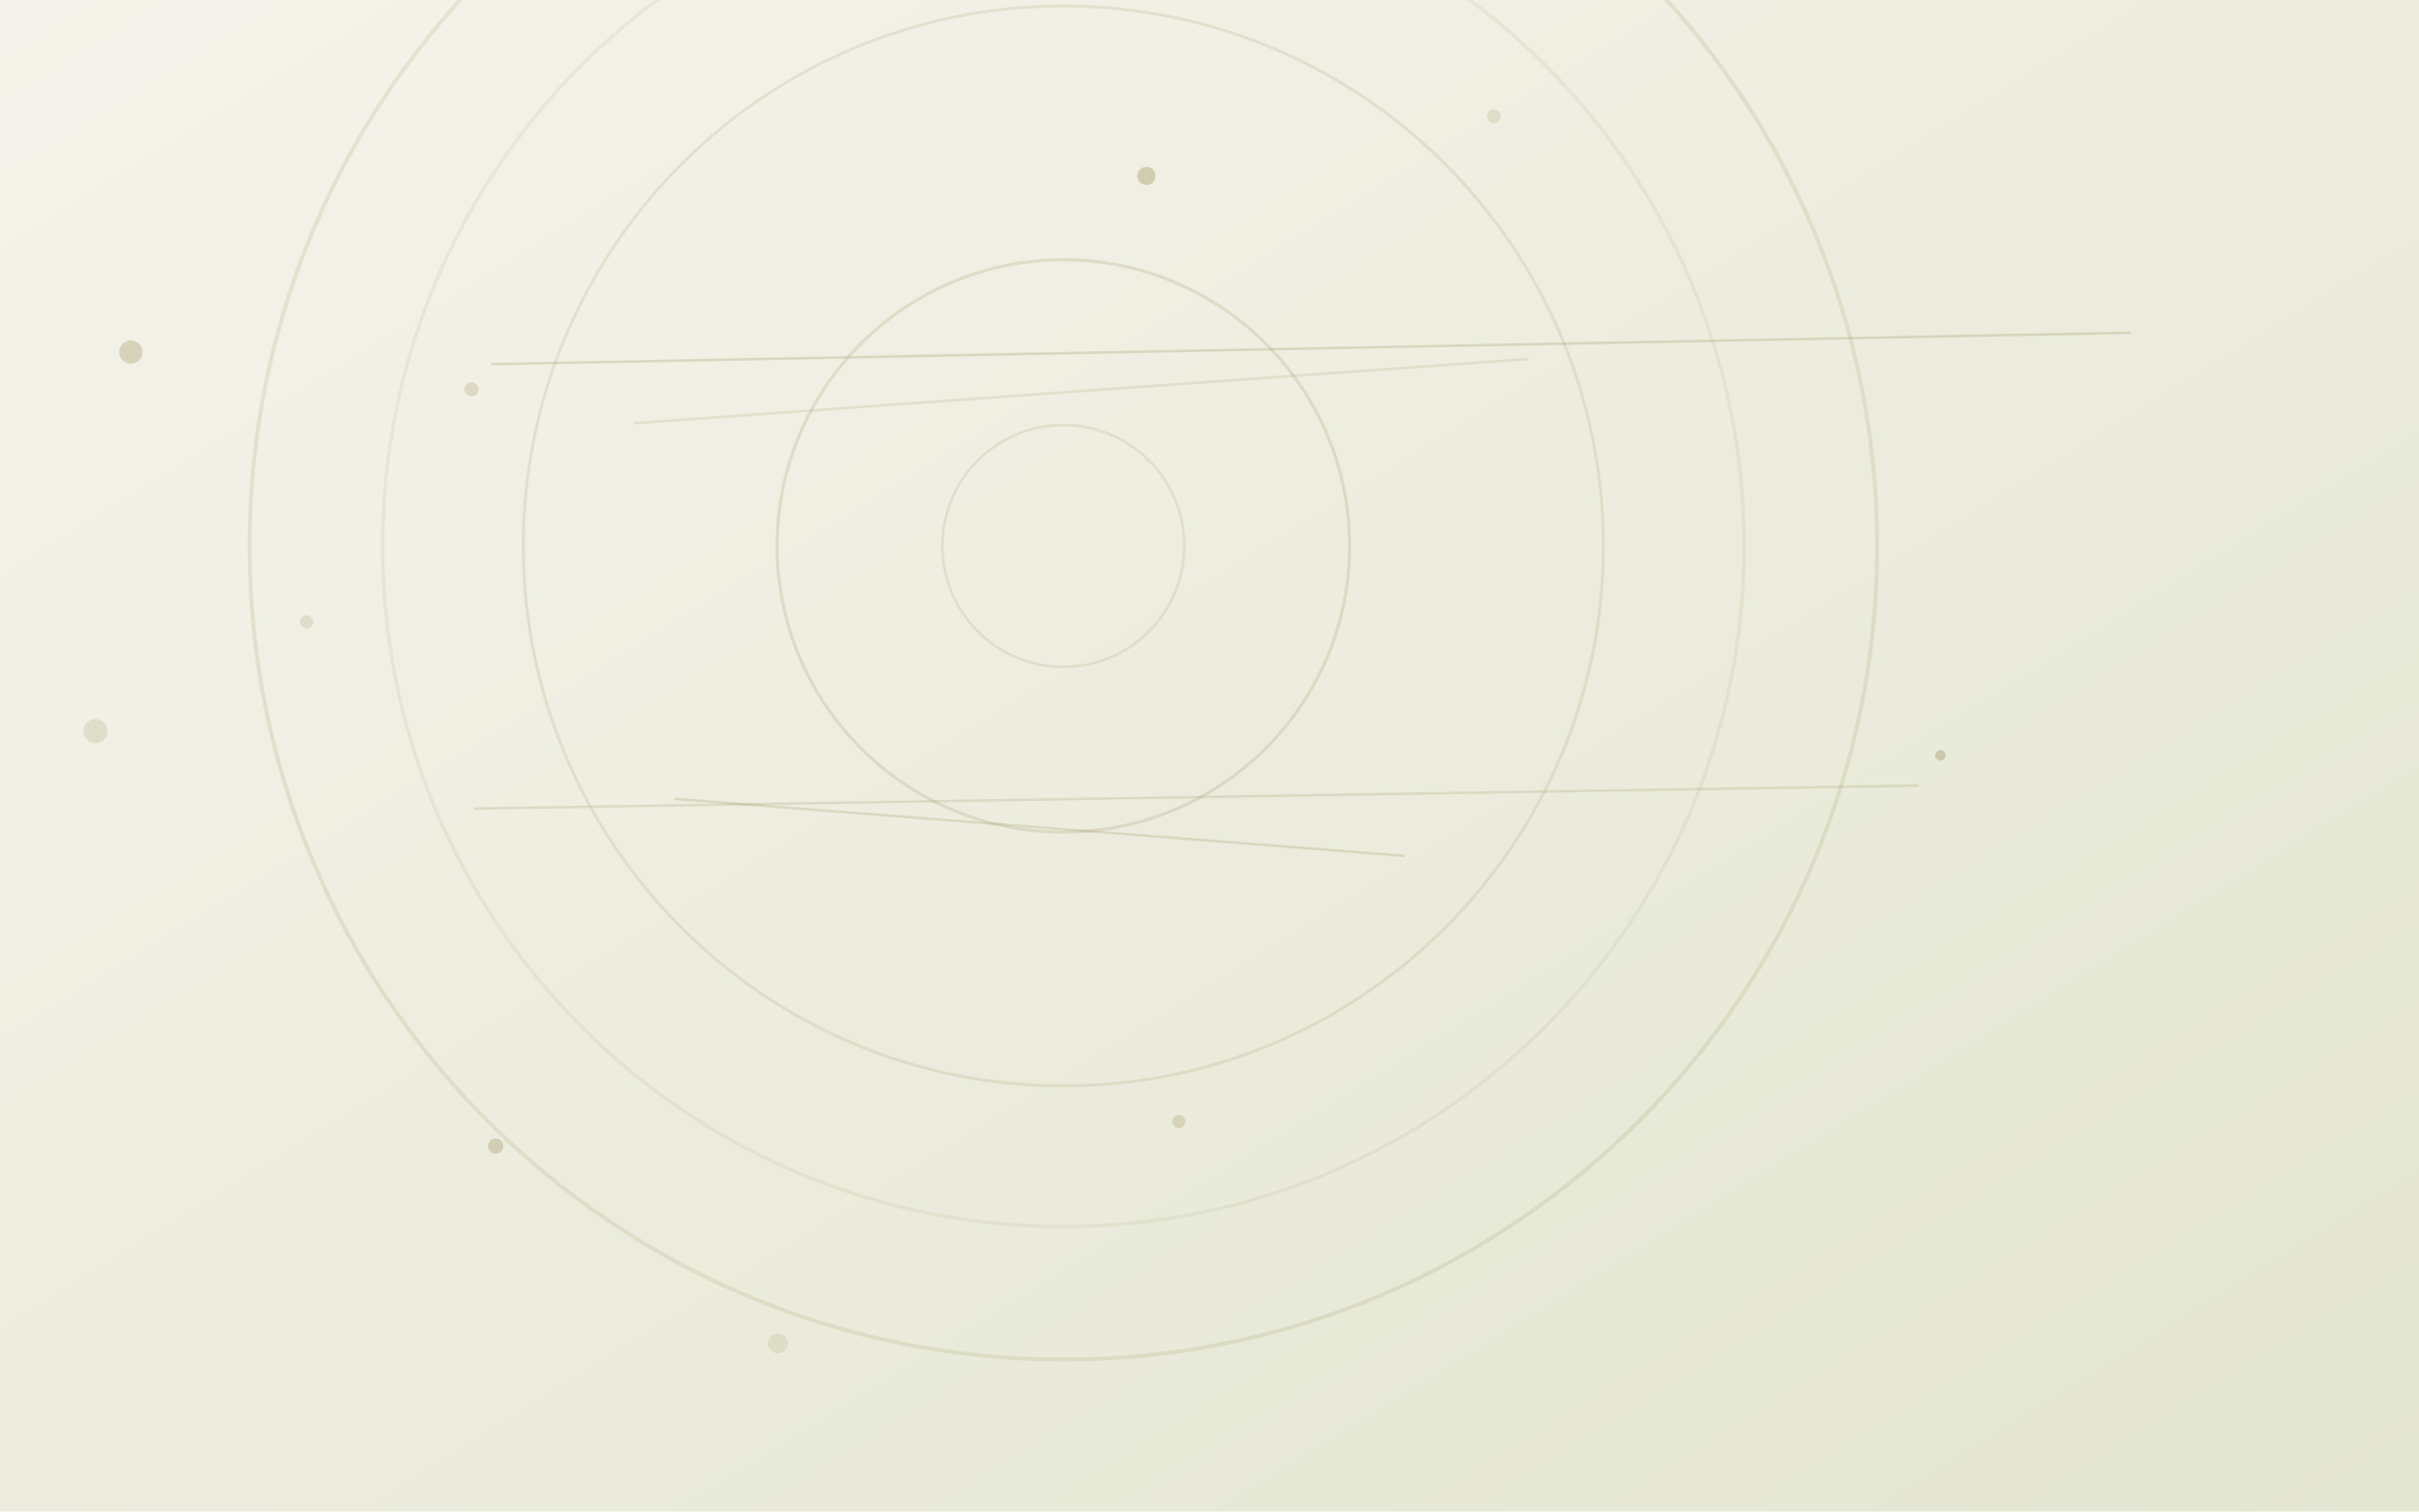
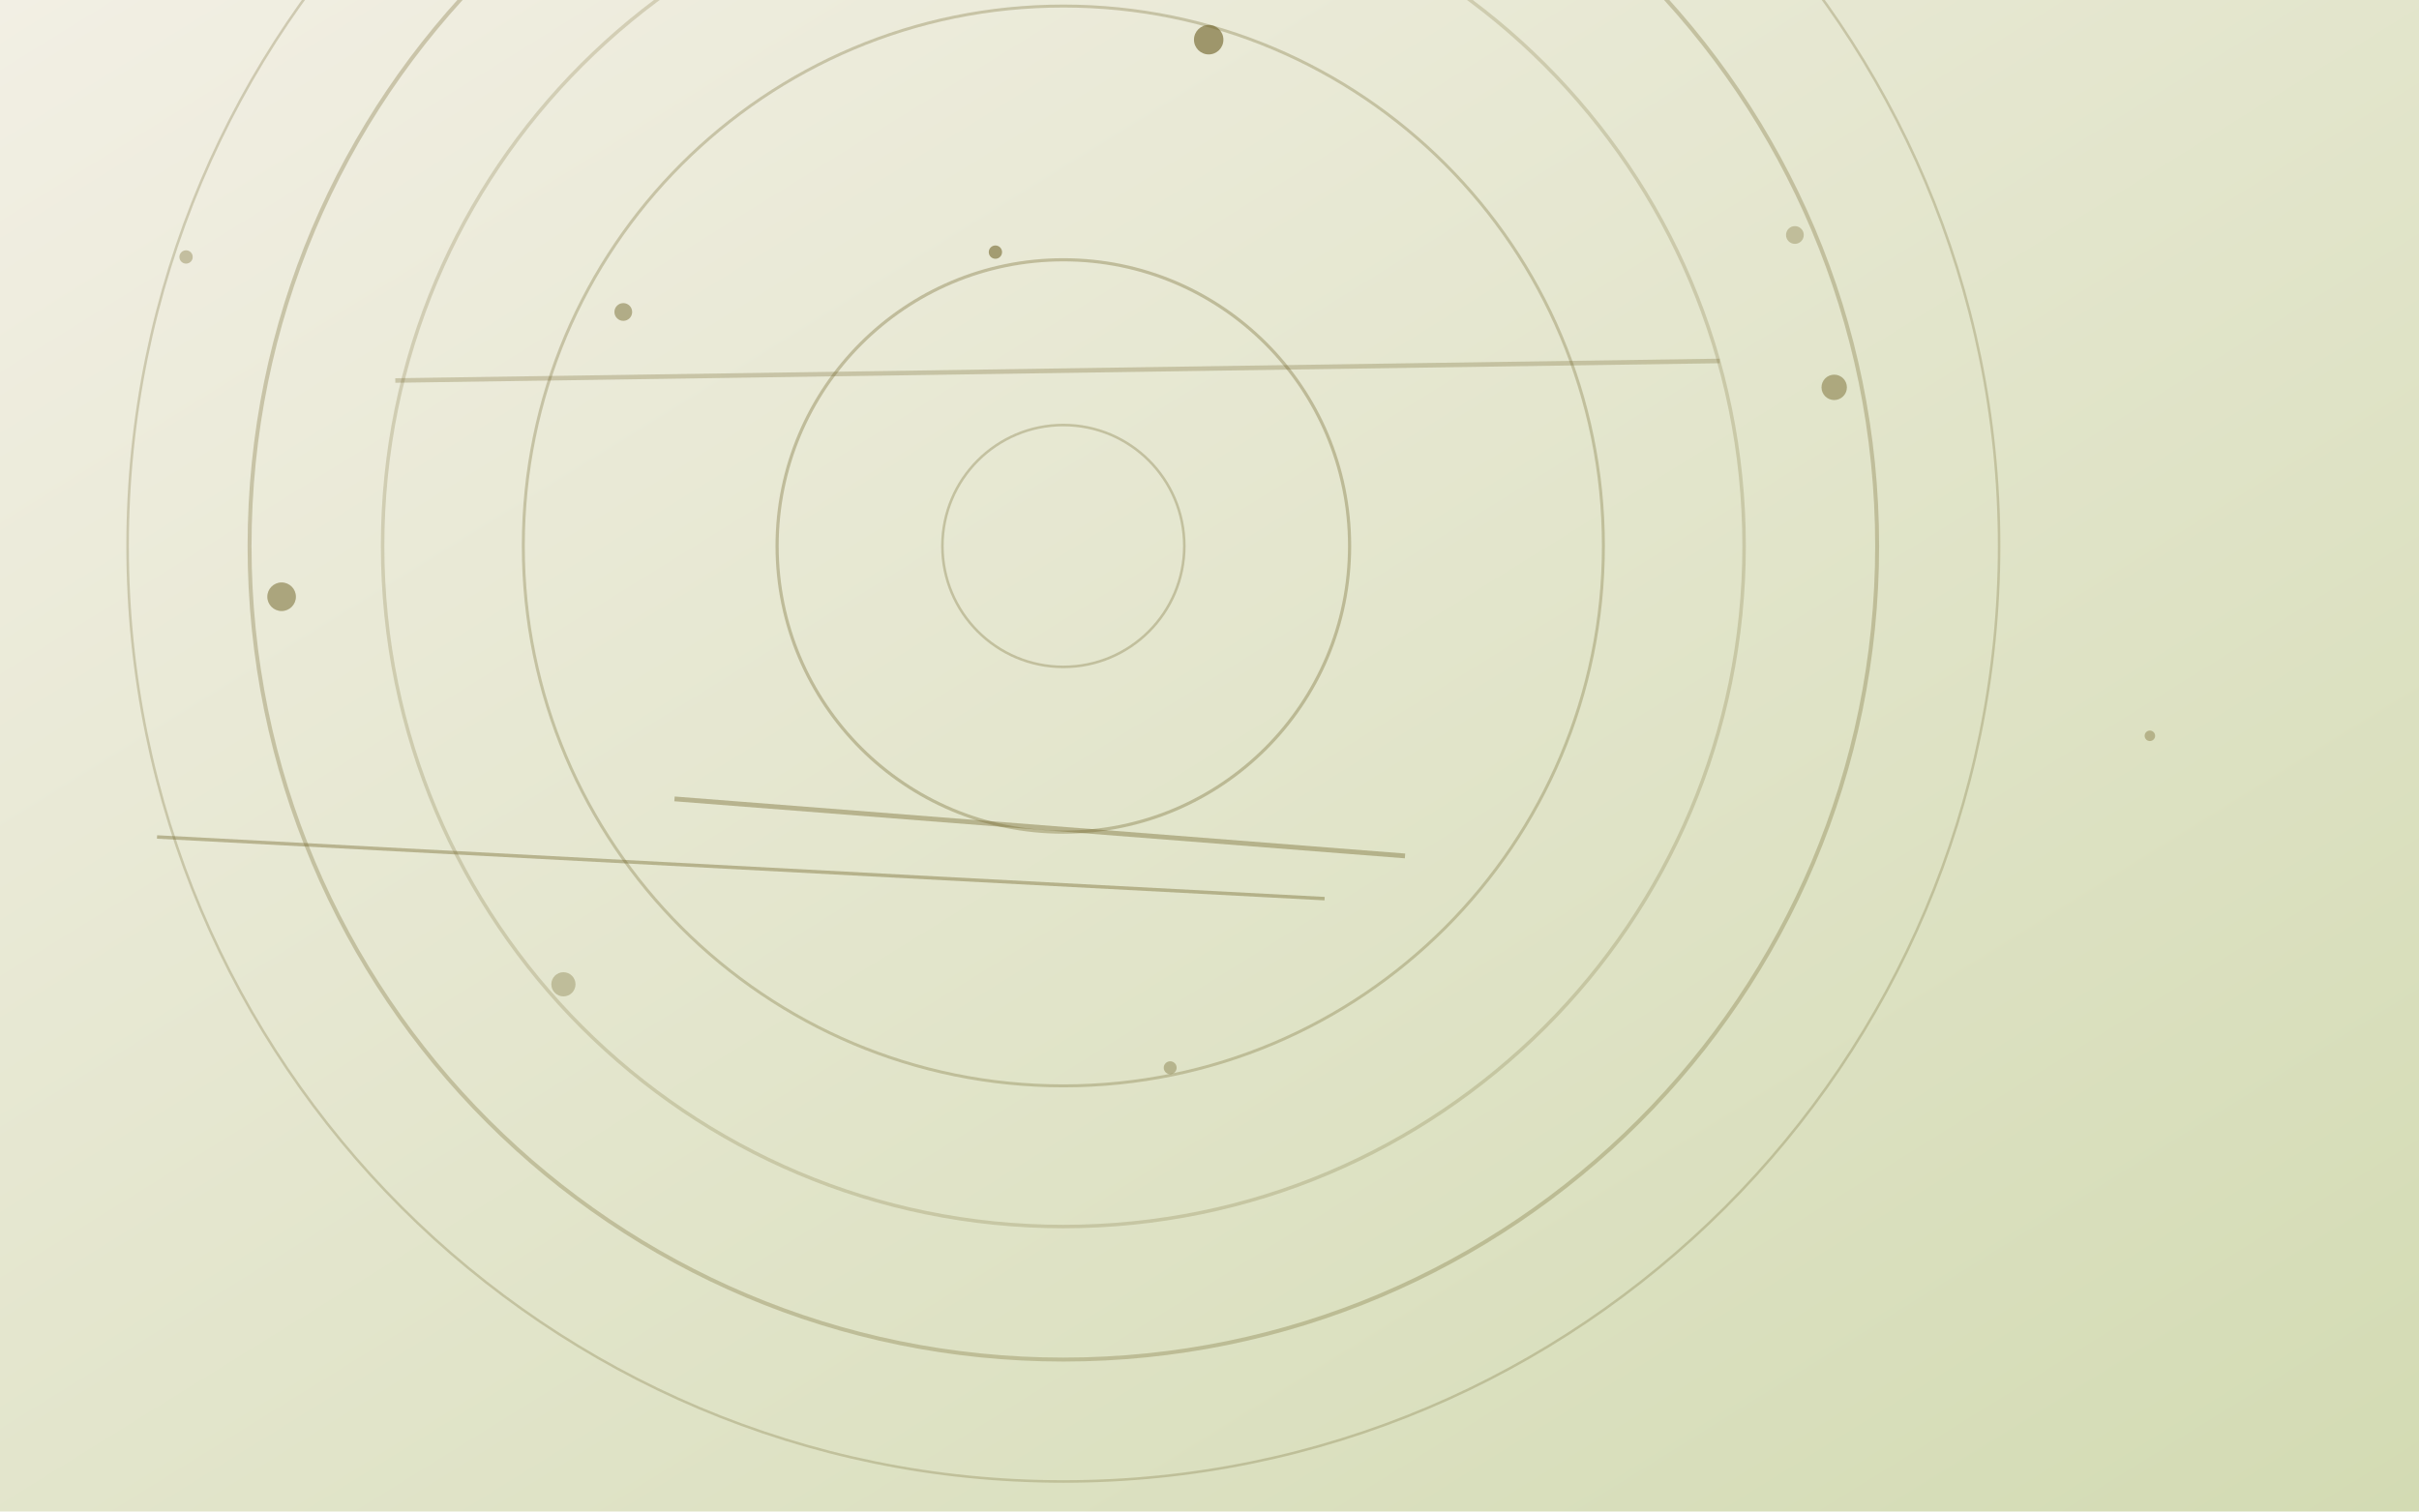
<svg xmlns="http://www.w3.org/2000/svg" viewBox="0 0 1200 750" width="1200" height="750" role="img" aria-label="">
  <defs>
    <linearGradient id="g" x1="0" y1="0" x2="1" y2="1">
-       <stop offset="0" stop-color="hsl(50 32% 94%)" />
-       <stop offset="1" stop-color="hsl(68 30% 86%)" />
+       <stop offset="0" stop-color="hsl(50 34% 92%)" />
+       <stop offset="1" stop-color="hsl(72 36% 78%)" />
    </linearGradient>
    <clipPath id="c">
      <rect width="1200" height="750" />
    </clipPath>
  </defs>
  <rect width="1200" height="750" fill="url(#g)" />
  <g clip-path="url(#c)">
-     <circle cx="527.5" cy="270.9" r="60.0" fill="none" stroke="hsl(50 34% 42%)" stroke-width="1.27" opacity="0.150" />
-     <circle cx="527.5" cy="270.9" r="142.0" fill="none" stroke="hsl(50 34% 42%)" stroke-width="1.57" opacity="0.178" />
-     <circle cx="527.5" cy="270.9" r="267.9" fill="none" stroke="hsl(50 34% 42%)" stroke-width="1.47" opacity="0.150" />
-     <circle cx="527.5" cy="270.9" r="337.7" fill="none" stroke="hsl(50 34% 42%)" stroke-width="1.73" opacity="0.100" />
-     <circle cx="527.5" cy="270.9" r="403.7" fill="none" stroke="hsl(50 34% 42%)" stroke-width="1.96" opacity="0.148" />
-     <line x1="314.4" y1="210.0" x2="758.3" y2="178.1" stroke="hsl(50 34% 42%)" stroke-width="1.25" opacity="0.146" />
-     <line x1="235.1" y1="401.2" x2="951.9" y2="389.8" stroke="hsl(50 34% 42%)" stroke-width="1.25" opacity="0.181" />
-     <line x1="243.6" y1="180.7" x2="1057.1" y2="165.1" stroke="hsl(50 34% 42%)" stroke-width="1.25" opacity="0.227" />
-     <line x1="334.6" y1="396.4" x2="697.0" y2="424.7" stroke="hsl(50 34% 42%)" stroke-width="1.25" opacity="0.203" />
-     <circle cx="385.9" cy="666.6" r="4.9" fill="hsl(50 34% 42%)" opacity="0.145" />
-     <circle cx="245.9" cy="568.7" r="3.8" fill="hsl(50 34% 42%)" opacity="0.291" />
-     <circle cx="584.8" cy="556.5" r="3.3" fill="hsl(50 34% 42%)" opacity="0.215" />
-     <circle cx="64.9" cy="174.7" r="5.8" fill="hsl(50 34% 42%)" opacity="0.282" />
-     <circle cx="47.4" cy="362.8" r="6.0" fill="hsl(50 34% 42%)" opacity="0.167" />
-     <circle cx="233.9" cy="193.2" r="3.5" fill="hsl(50 34% 42%)" opacity="0.217" />
-     <circle cx="568.7" cy="87.3" r="4.5" fill="hsl(50 34% 42%)" opacity="0.325" />
-     <circle cx="741.1" cy="57.7" r="3.4" fill="hsl(50 34% 42%)" opacity="0.171" />
-     <circle cx="152.1" cy="308.6" r="3.3" fill="hsl(50 34% 42%)" opacity="0.170" />
-     <circle cx="962.6" cy="374.8" r="2.6" fill="hsl(50 34% 42%)" opacity="0.333" />
+     <circle cx="527.5" cy="270.9" r="60.0" fill="none" stroke="hsl(50 46% 30%)" stroke-width="1.27" opacity="0.298" />
+     <circle cx="527.5" cy="270.9" r="142.0" fill="none" stroke="hsl(50 46% 30%)" stroke-width="1.57" opacity="0.341" />
+     <circle cx="527.5" cy="270.9" r="267.9" fill="none" stroke="hsl(50 46% 30%)" stroke-width="1.47" opacity="0.299" />
+     <circle cx="527.5" cy="270.9" r="337.7" fill="none" stroke="hsl(50 46% 30%)" stroke-width="1.73" opacity="0.221" />
+     <circle cx="527.5" cy="270.9" r="403.7" fill="none" stroke="hsl(50 46% 30%)" stroke-width="1.96" opacity="0.295" />
+     <circle cx="527.5" cy="270.9" r="464.2" fill="none" stroke="hsl(50 46% 30%)" stroke-width="1.26" opacity="0.265" />
+     <line x1="196.1" y1="188.8" x2="853.1" y2="179.1" stroke="hsl(50 46% 30%)" stroke-width="2.26" opacity="0.282" />
+     <line x1="77.9" y1="415.3" x2="657.1" y2="445.9" stroke="hsl(50 46% 30%)" stroke-width="1.72" opacity="0.399" />
+     <line x1="334.6" y1="396.4" x2="697.0" y2="424.7" stroke="hsl(50 46% 30%)" stroke-width="2.37" opacity="0.391" />
+     <circle cx="1066.5" cy="365.1" r="2.6" fill="hsl(50 46% 30%)" opacity="0.372" />
+     <circle cx="909.9" cy="192.2" r="6.3" fill="hsl(50 46% 30%)" opacity="0.471" />
+     <circle cx="890.4" cy="116.6" r="4.4" fill="hsl(50 46% 30%)" opacity="0.319" />
+     <circle cx="279.5" cy="488.4" r="6.0" fill="hsl(50 46% 30%)" opacity="0.314" />
+     <circle cx="580.5" cy="529.8" r="3.2" fill="hsl(50 46% 30%)" opacity="0.368" />
+     <circle cx="309.2" cy="154.8" r="4.4" fill="hsl(50 46% 30%)" opacity="0.466" />
+     <circle cx="139.7" cy="296.1" r="7.1" fill="hsl(50 46% 30%)" opacity="0.516" />
+     <circle cx="92.3" cy="127.5" r="3.3" fill="hsl(50 46% 30%)" opacity="0.344" />
+     <circle cx="493.8" cy="125.1" r="3.3" fill="hsl(50 46% 30%)" opacity="0.581" />
+     <circle cx="599.6" cy="19.7" r="7.3" fill="hsl(50 46% 30%)" opacity="0.625" />
  </g>
</svg>
